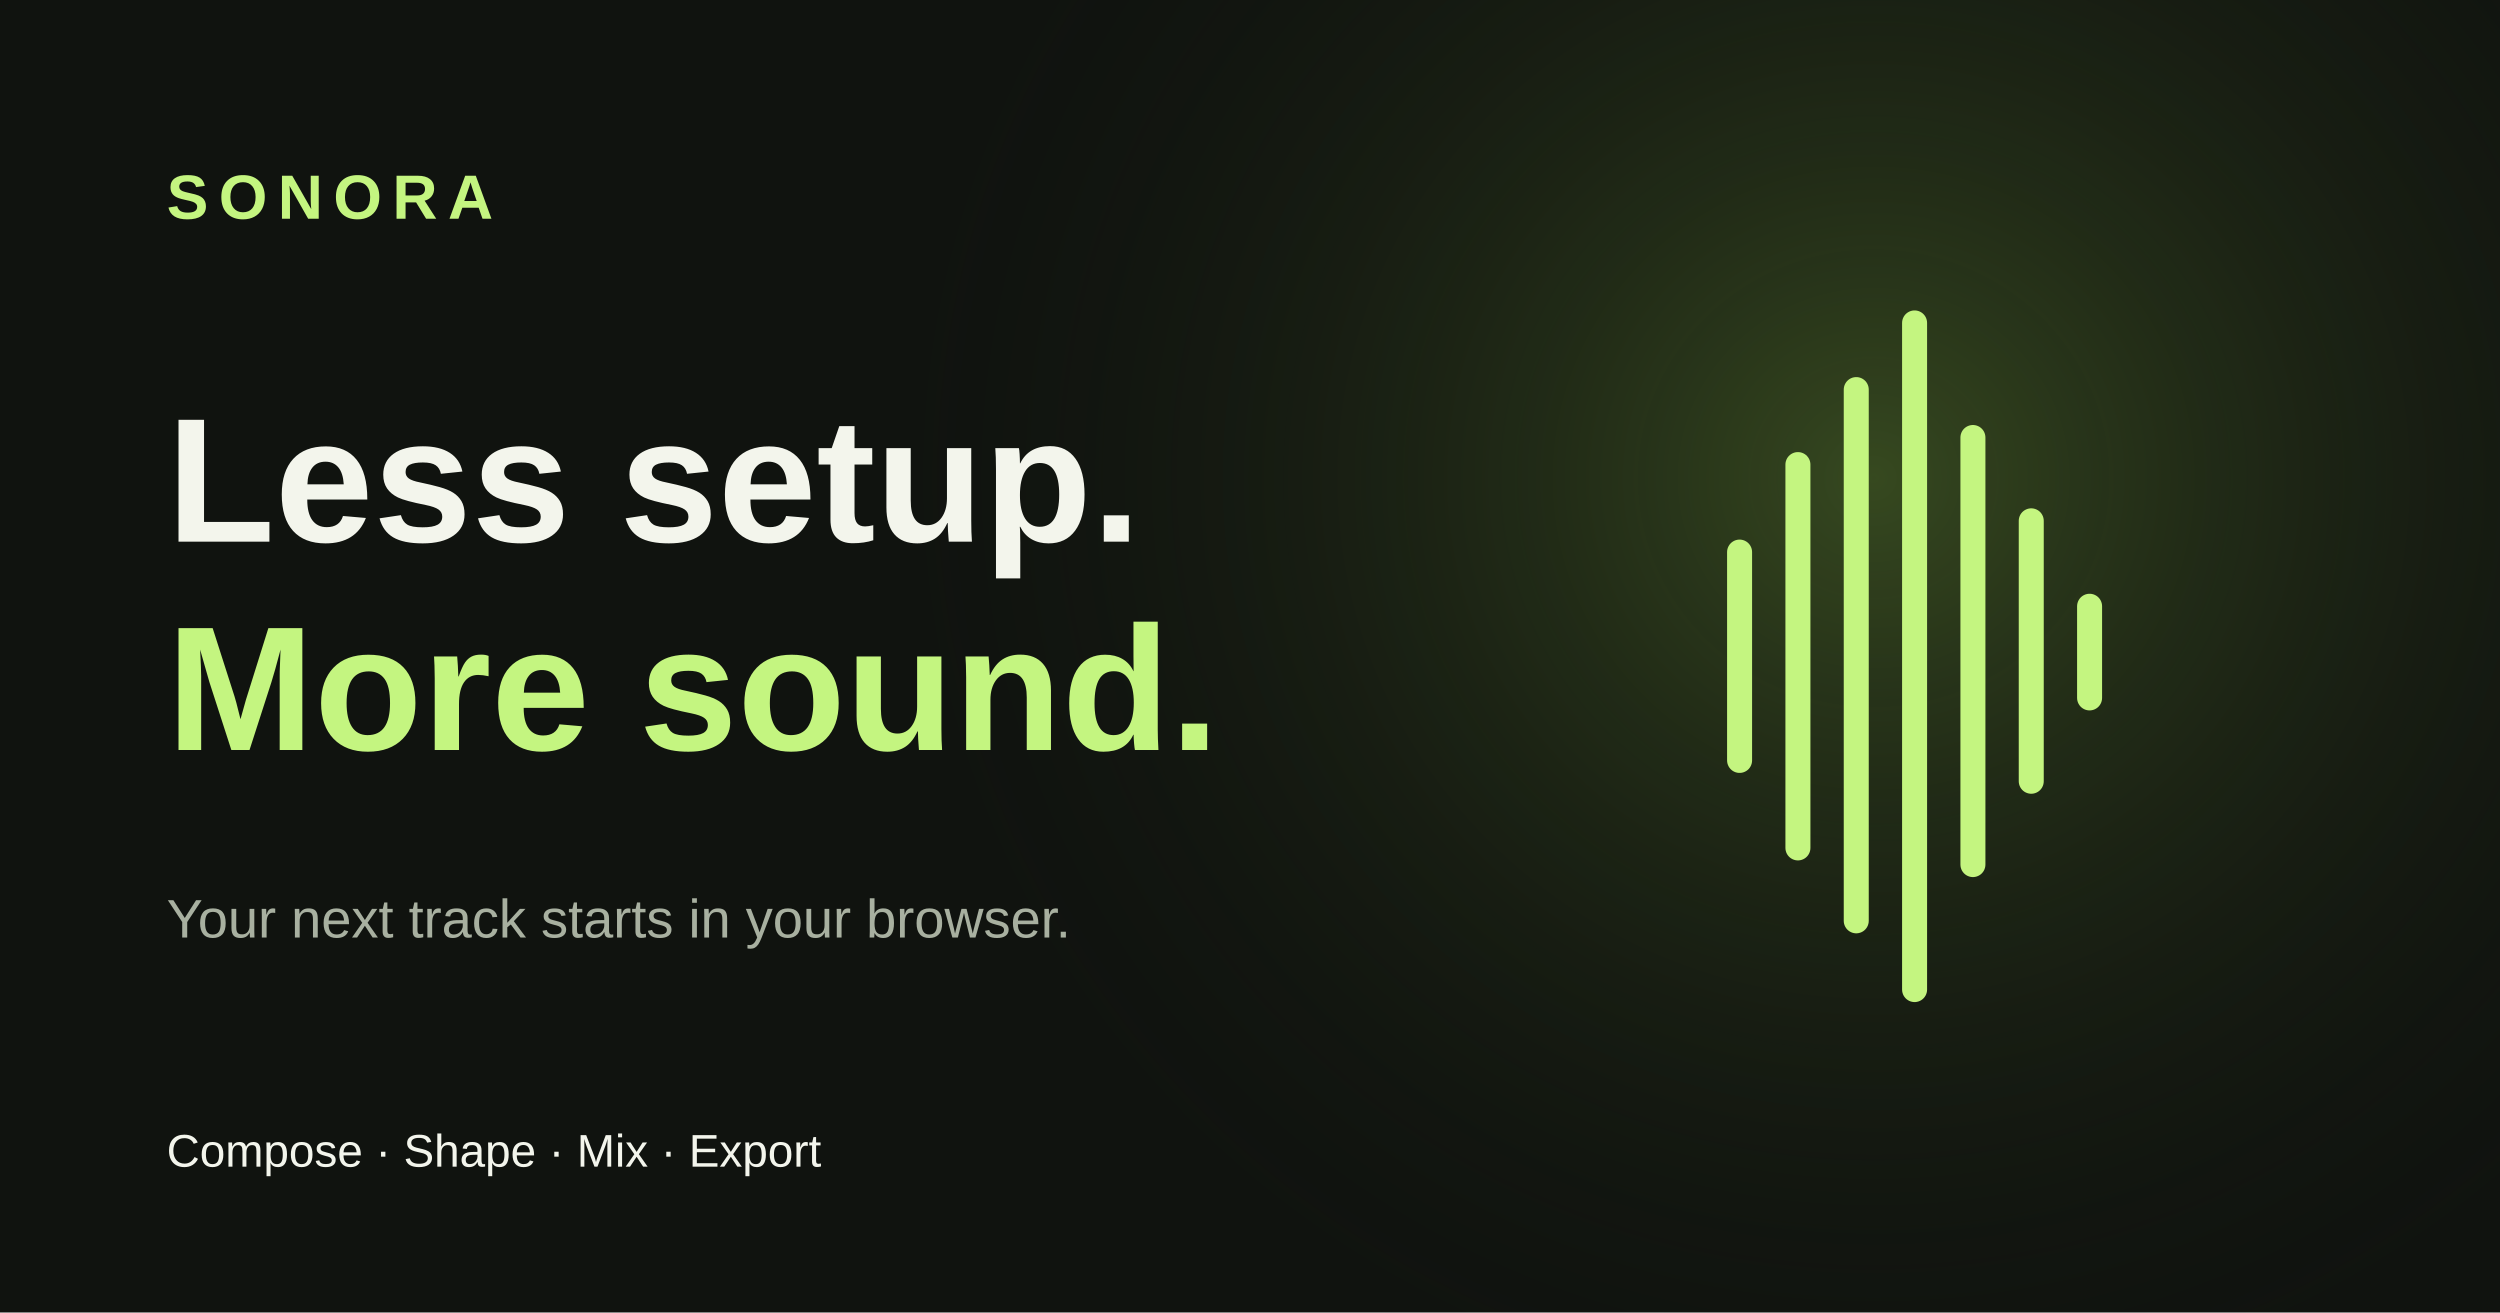
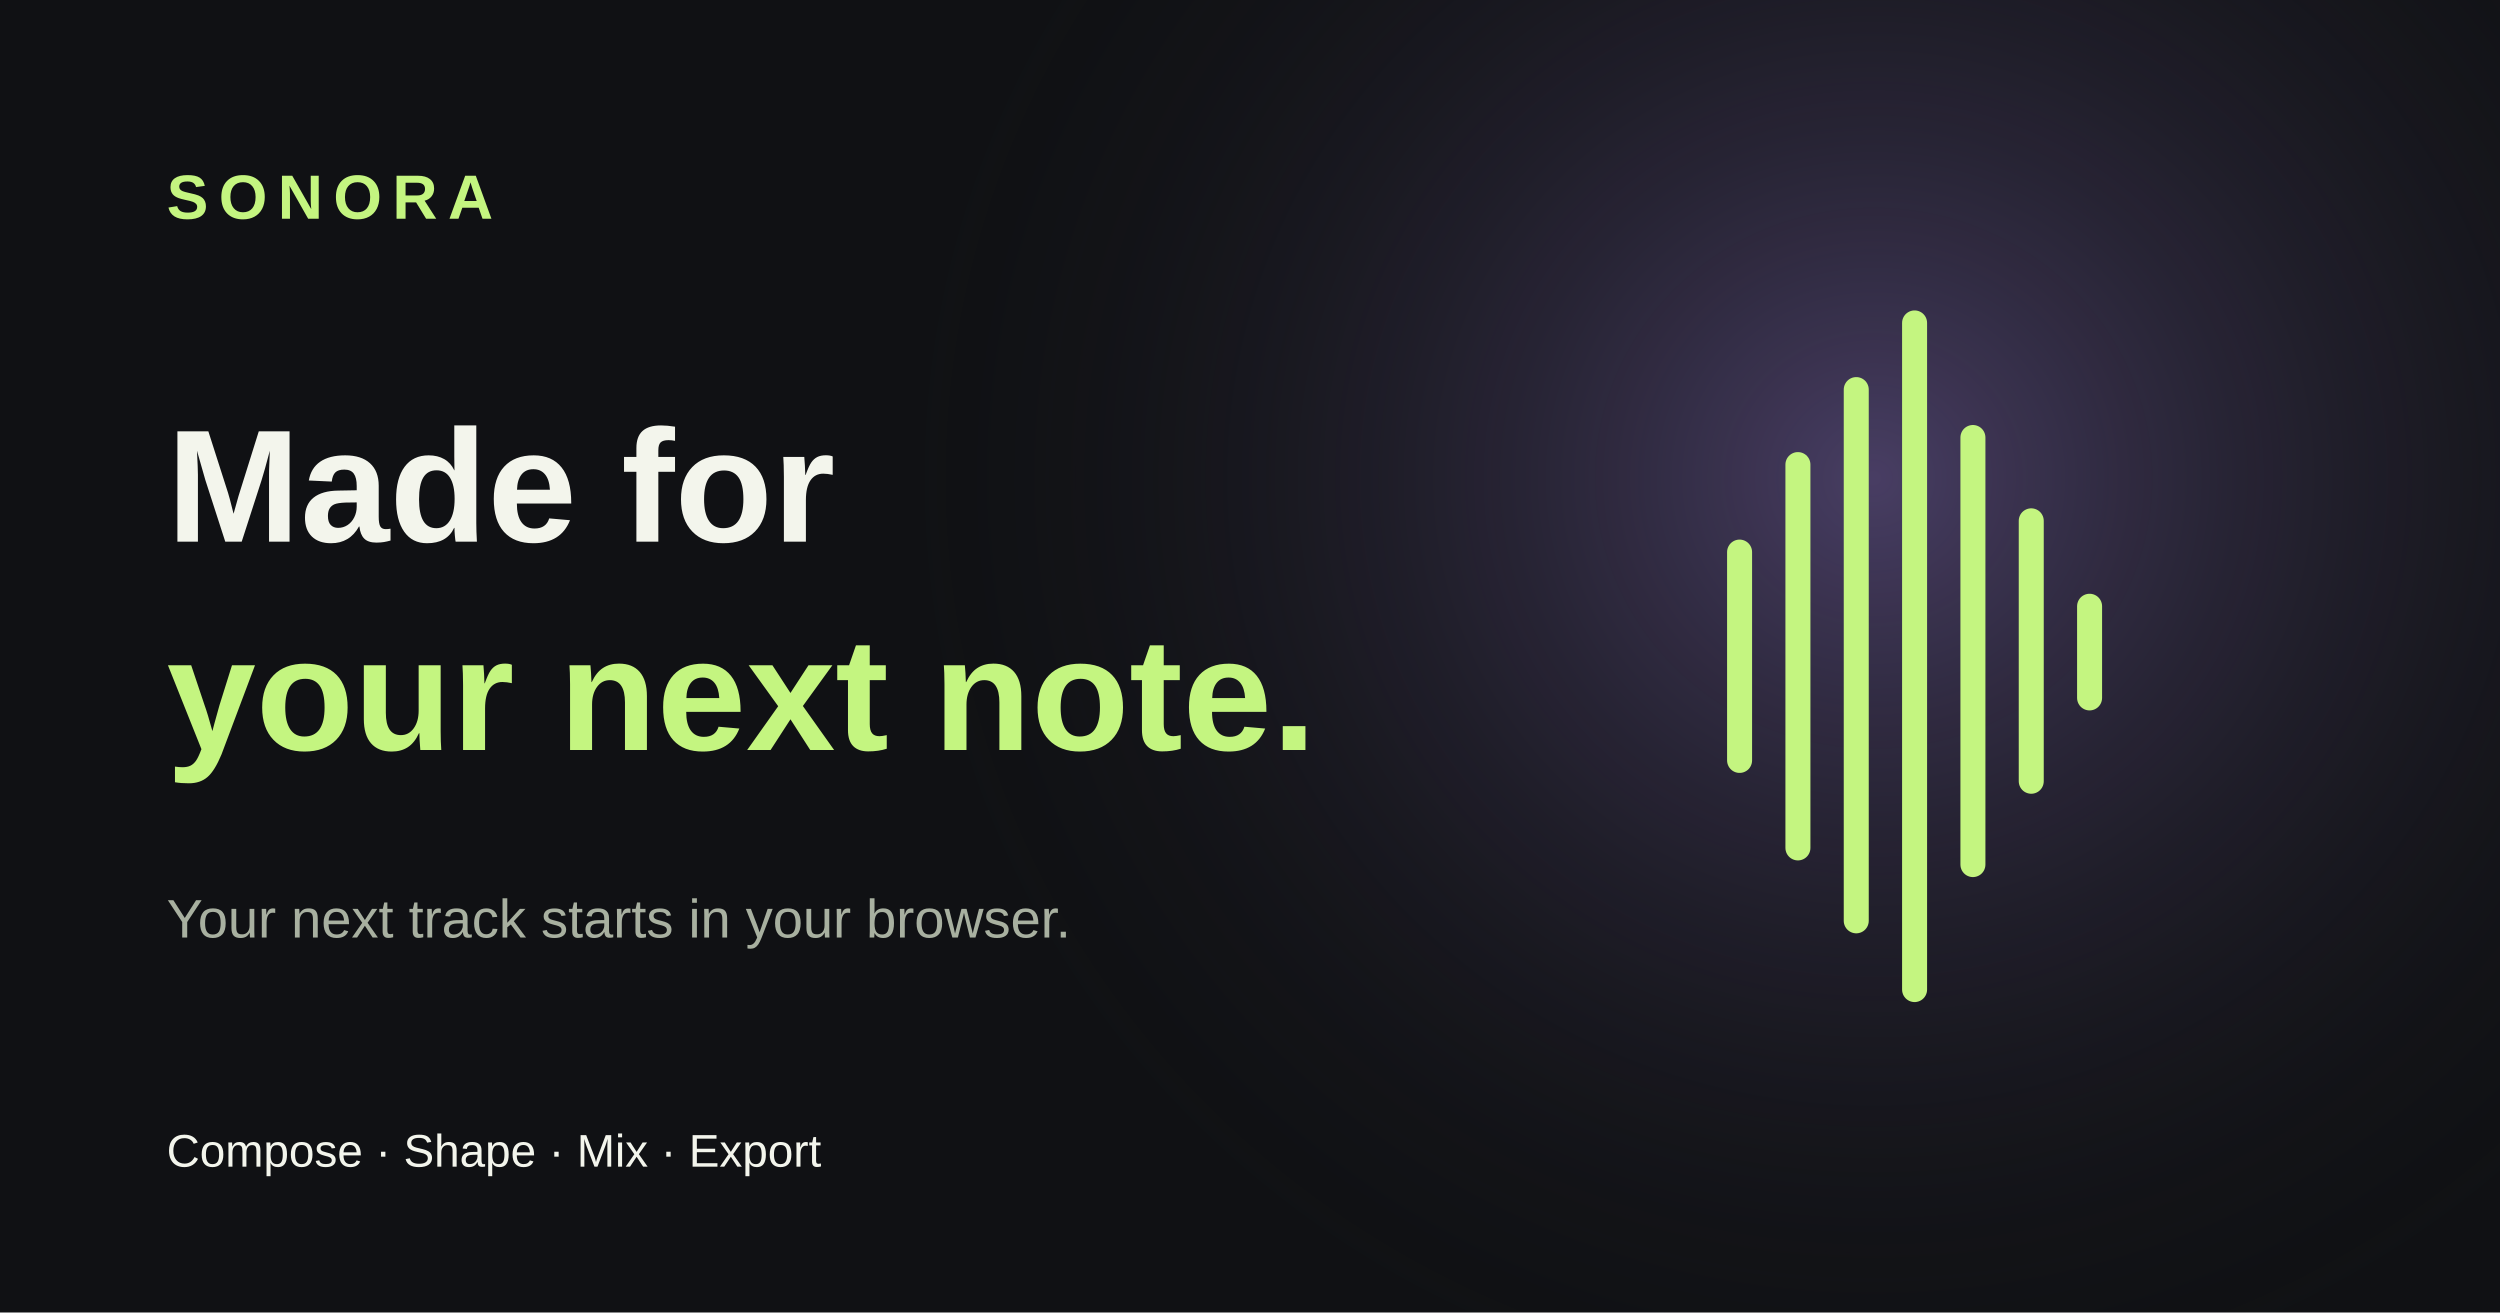
<svg xmlns="http://www.w3.org/2000/svg" width="1200" height="630" viewBox="0 0 1200 630">
  <defs>
    <radialGradient id="g">
-       <stop stop-color="#658a34" stop-opacity=".45" />
+       <stop stop-color="#8d74c5" stop-opacity=".45" />
      <stop offset="1" stop-color="#111511" stop-opacity="0" />
    </radialGradient>
  </defs>
-   <rect width="1200" height="630" fill="#10130f" />
+   <rect width="1200" height="630" fill="#101114" />
  <ellipse cx="900" cy="230" rx="480" ry="460" fill="url(#g)" />
  <text x="80" y="105" fill="#c4f580" font-family="Arial" font-size="30" font-weight="700" letter-spacing="5">SONORA</text>
-   <text x="80" y="260" fill="#f3f5ec" font-family="Arial" font-size="85" font-weight="700">Less setup.</text>
-   <text x="80" y="360" fill="#c4f580" font-family="Arial" font-size="85" font-weight="700">More sound.</text>
+   <text x="80" y="260" fill="#f3f5ec" font-family="Arial" font-size="77" font-weight="700">Made for</text>
+   <text x="80" y="360" fill="#c4f580" font-family="Arial" font-size="77" font-weight="700">your next note.</text>
  <text x="80" y="450" fill="#a8b0a0" font-family="Arial" font-size="26">Your next track starts in your browser.</text>
  <g stroke="#c4f580" stroke-width="12" stroke-linecap="round">
    <path d="M835 265v100m28-142v184m28-220v255m28-287v320m28-265v205m28-165v125m28-84v44" />
  </g>
  <text x="80" y="560" fill="#f3f5ec" font-family="Arial" font-size="22">Compose · Shape · Mix · Export</text>
</svg>
